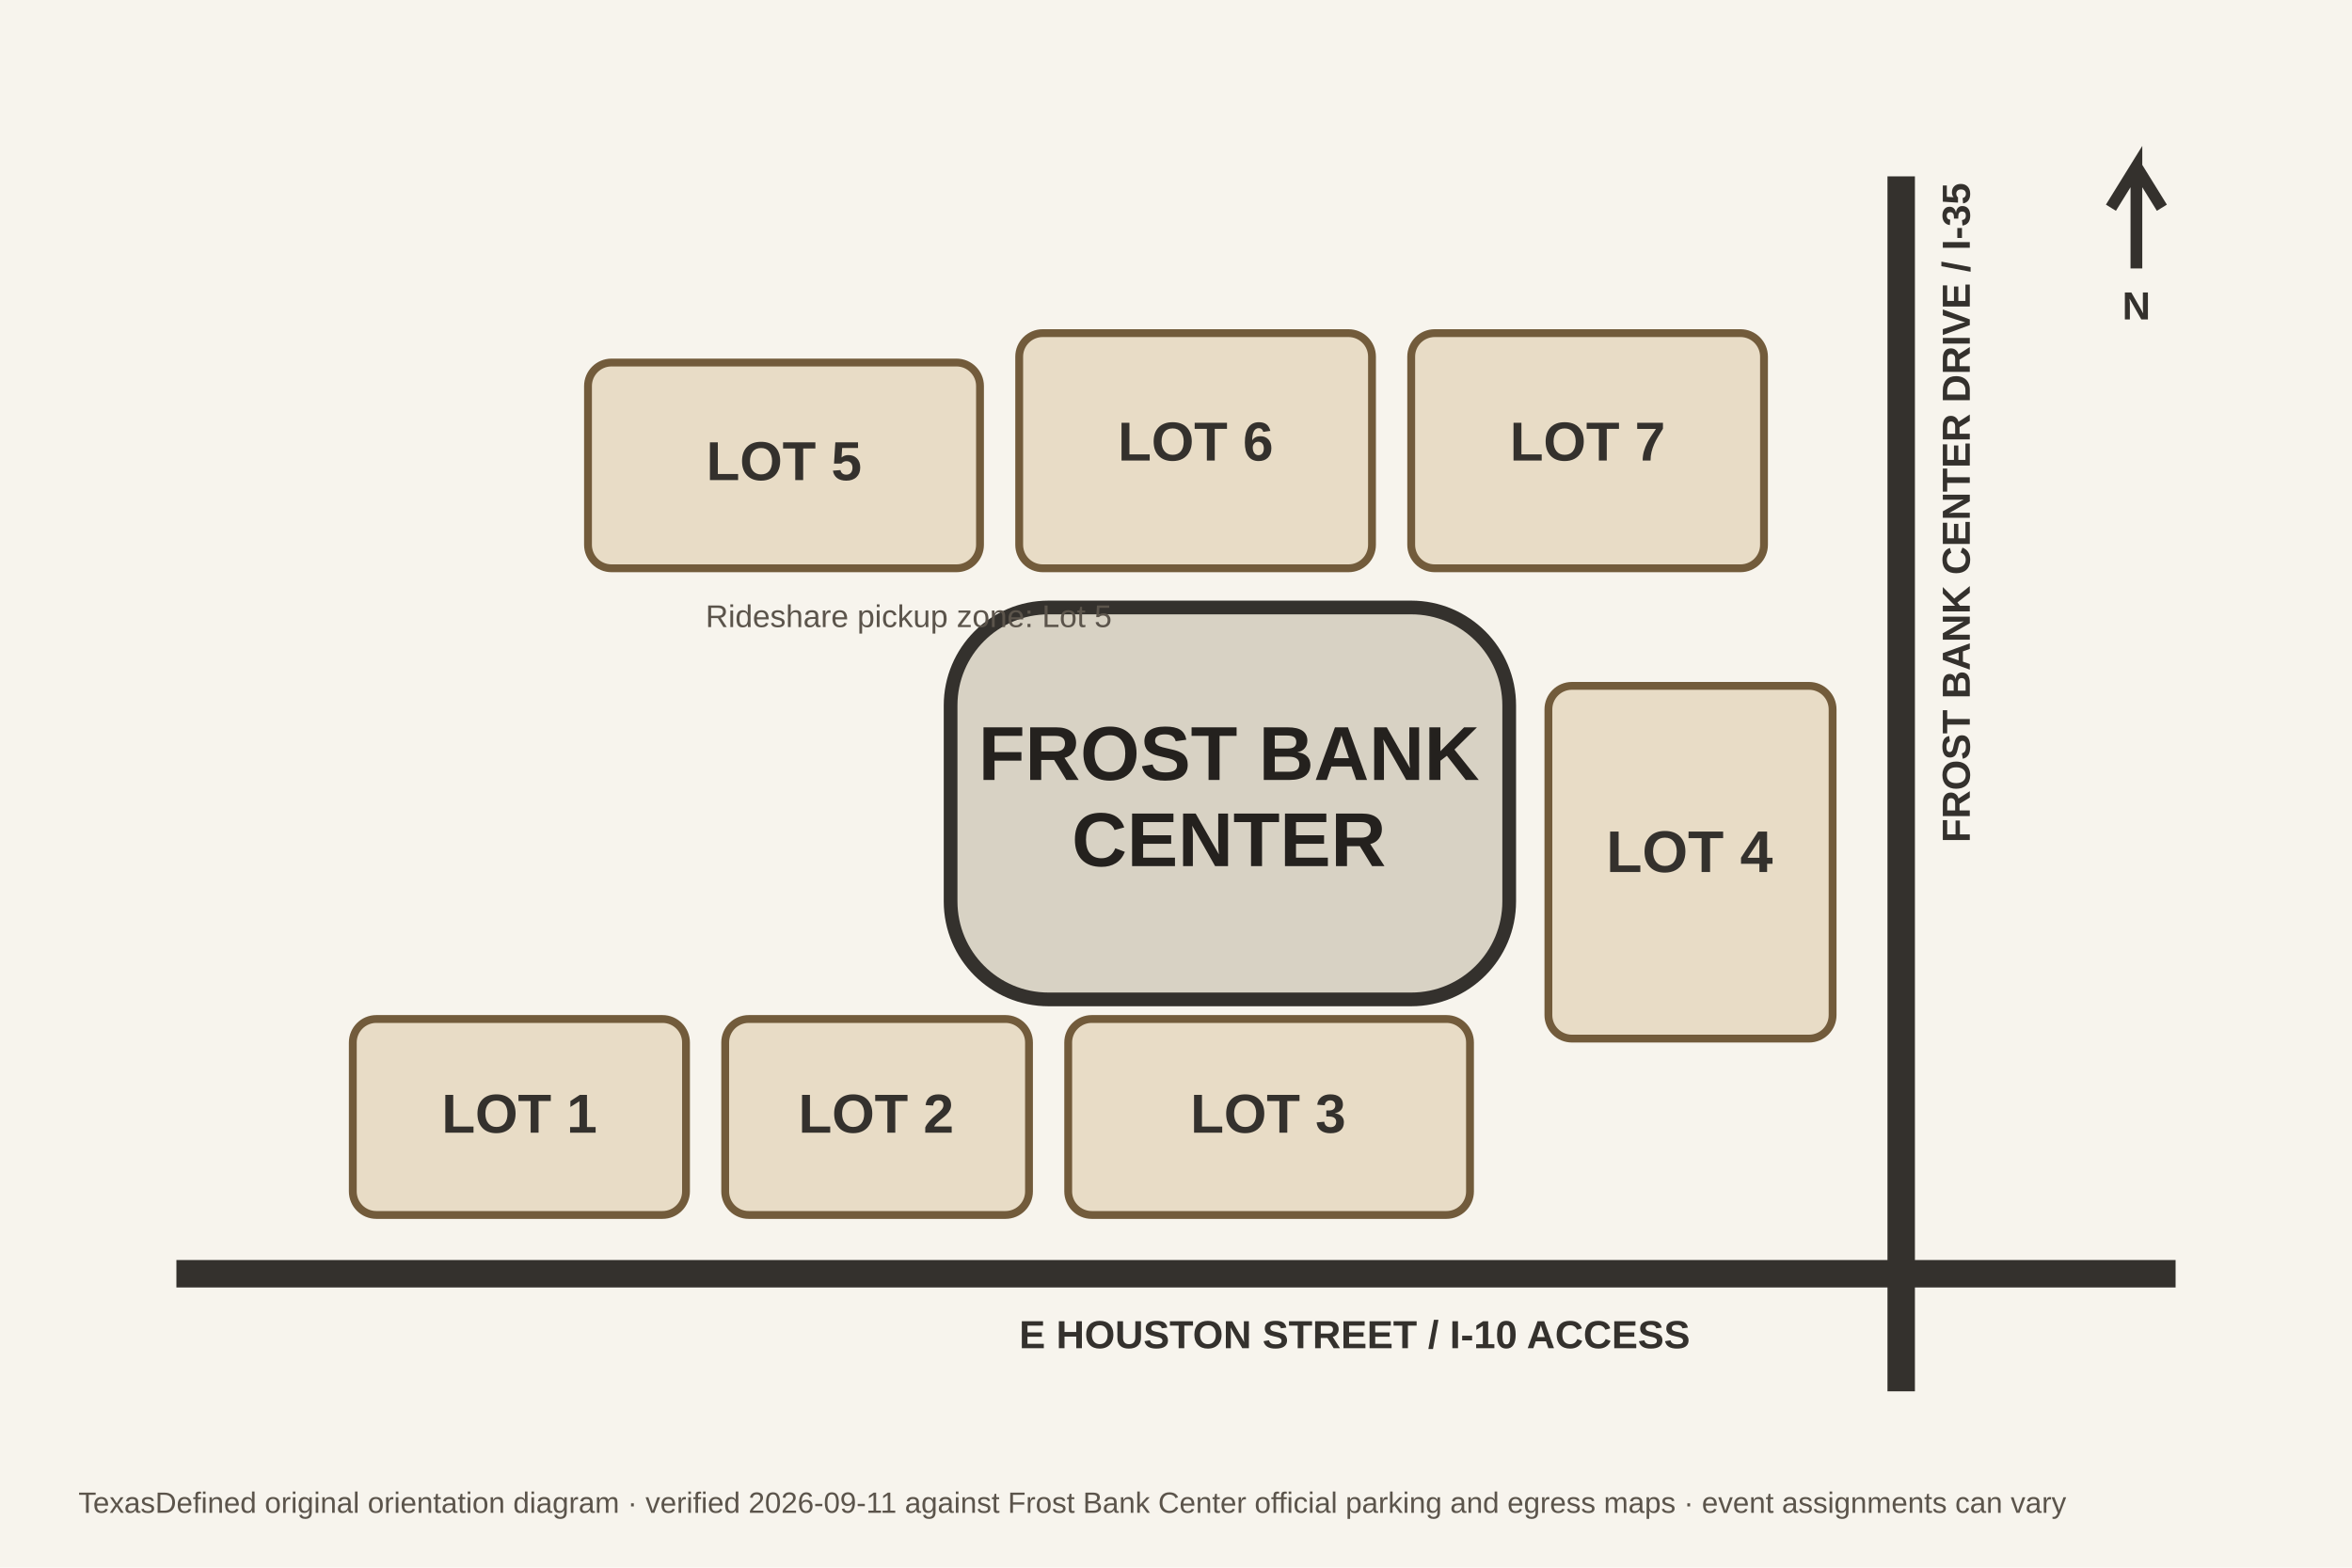
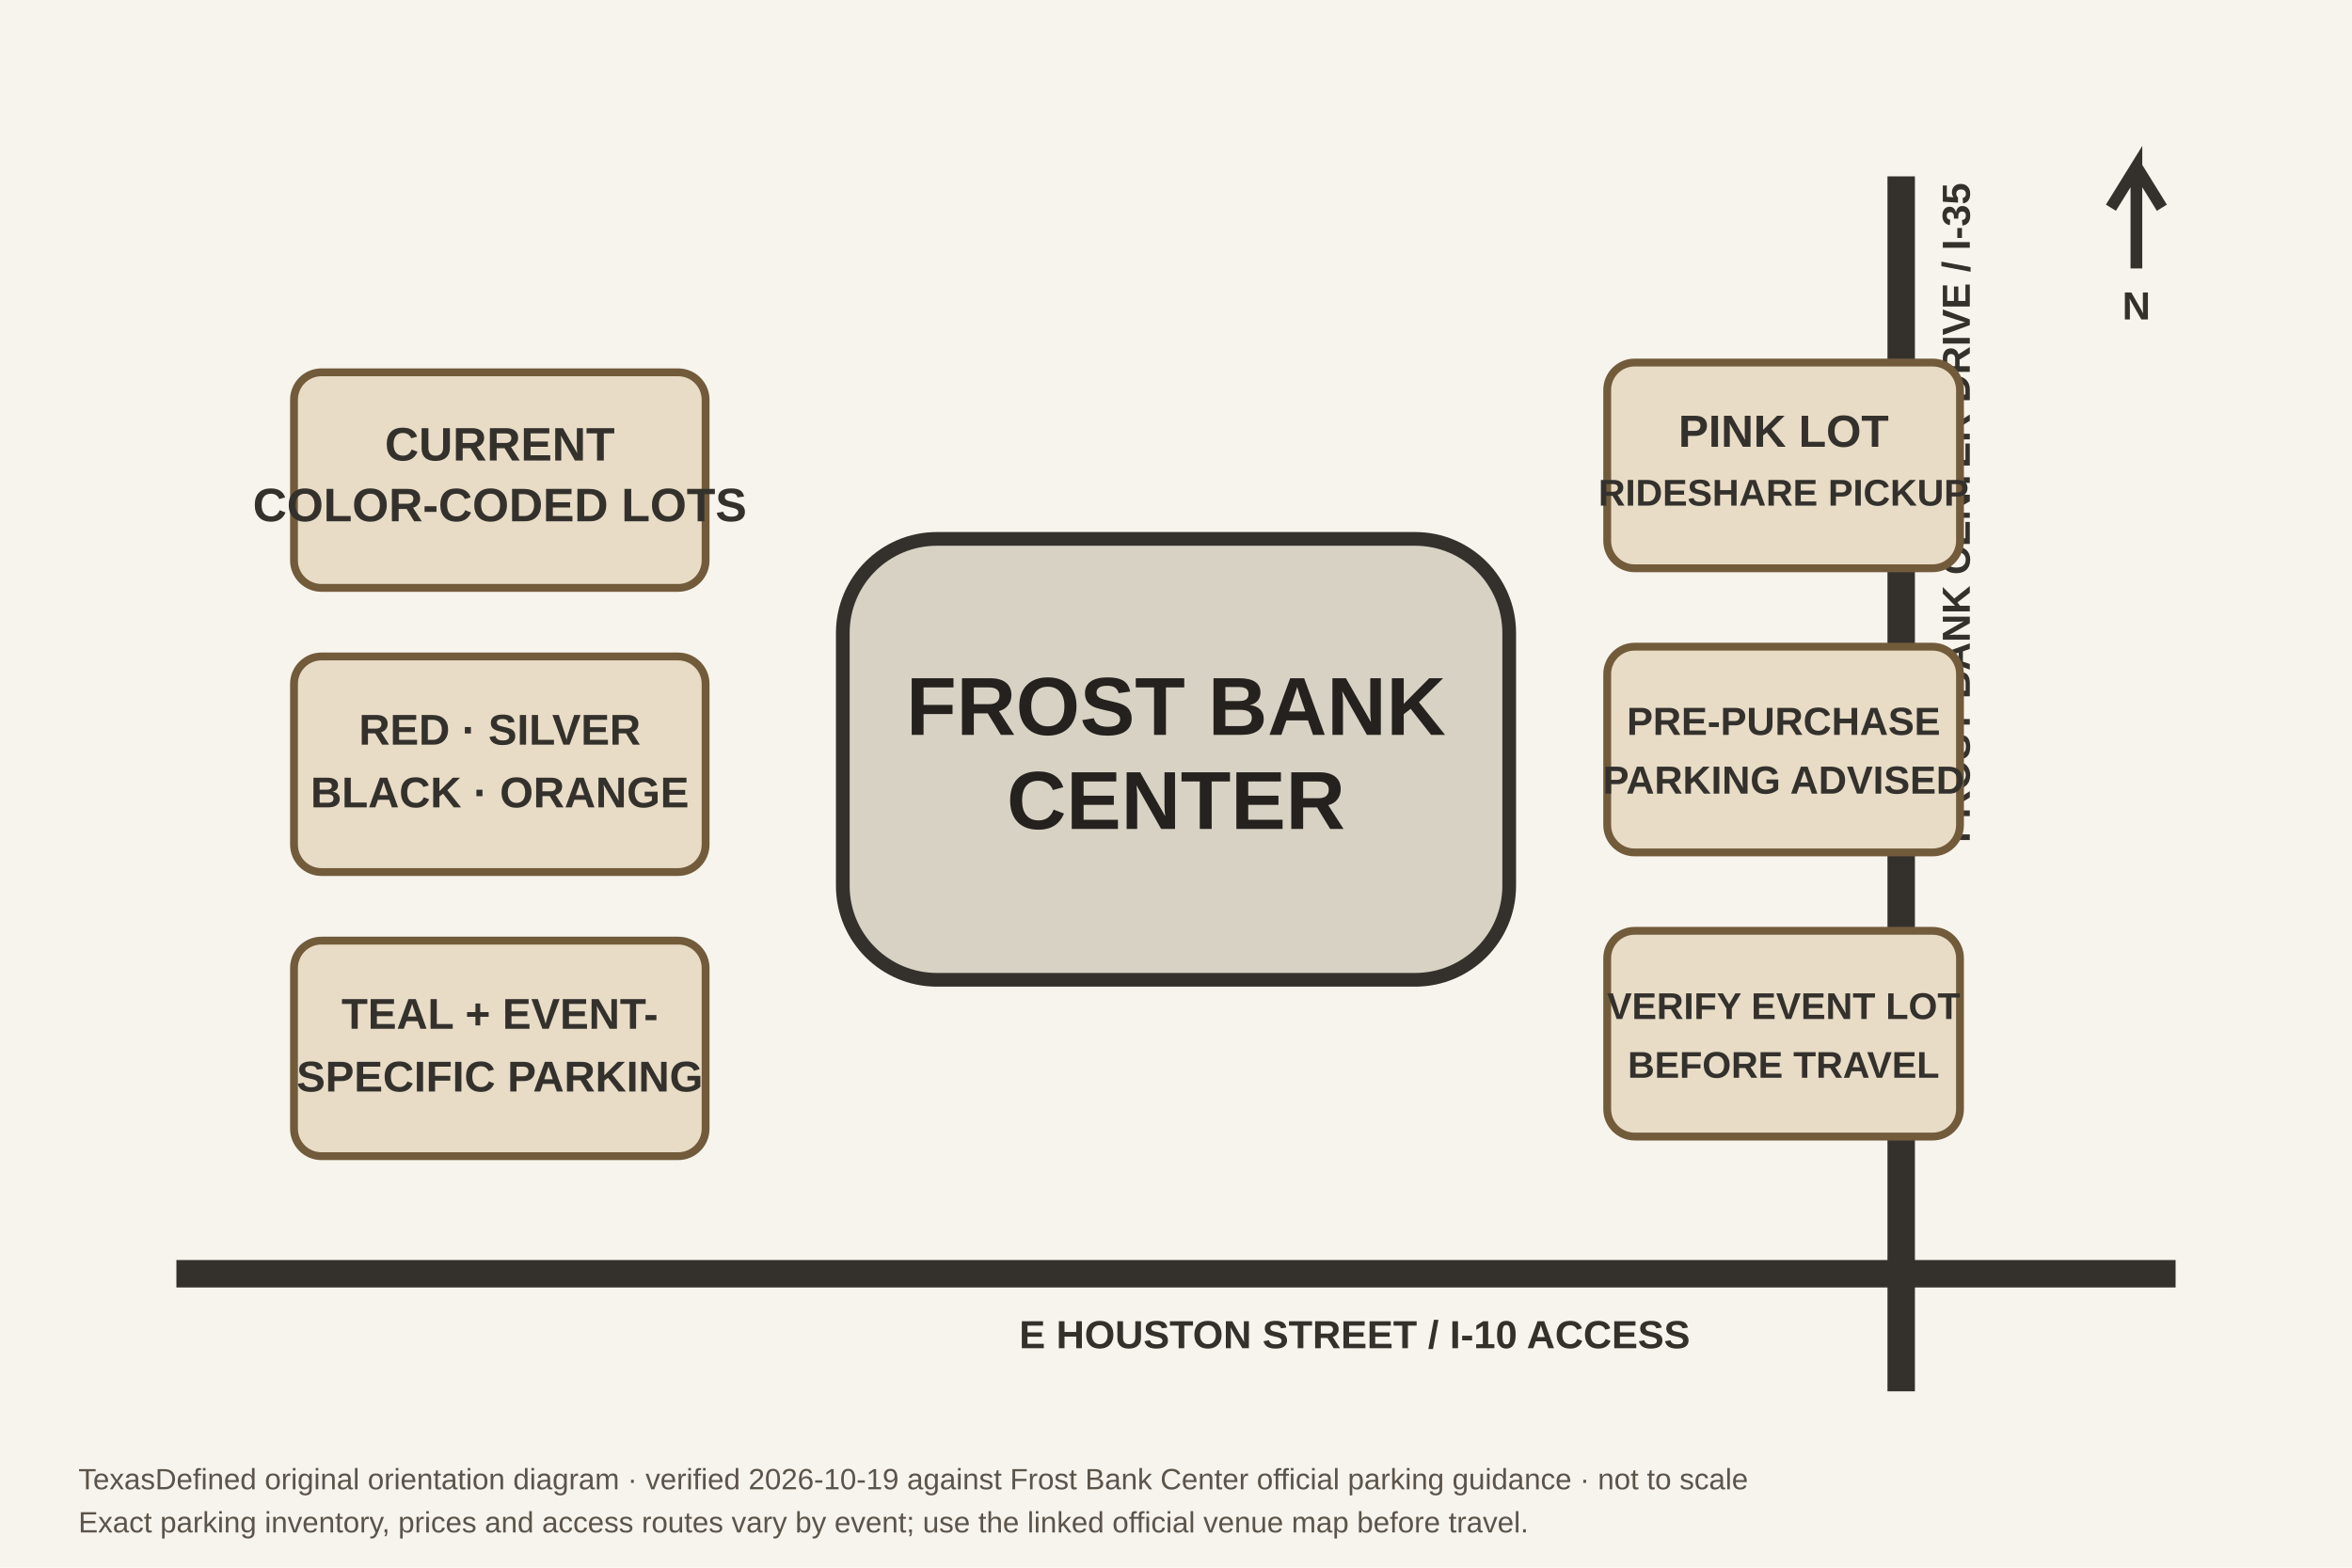
<svg xmlns="http://www.w3.org/2000/svg" viewBox="0 0 1200 800" role="img" aria-labelledby="title desc">
  <rect width="1200" height="800" fill="#f7f4ed" />
  <path d="M90 650 H1110" stroke="#34312d" stroke-width="14" />
  <path d="M970 90 V710" stroke="#34312d" stroke-width="14" />
  <g font-family="Arial,sans-serif" fill="#34312d" font-size="20" font-weight="700">
    <text x="520" y="688">E HOUSTON STREET / I-10 ACCESS</text>
    <text x="1005" y="430" transform="rotate(-90 1005 430)">FROST BANK CENTER DRIVE / I-35</text>
  </g>
-   <rect x="485" y="310" width="285" height="200" rx="50" fill="#d8d2c4" stroke="#34312d" stroke-width="7" />
+   <rect x="430" y="275" width="340" height="225" rx="48" fill="#d8d2c4" stroke="#34312d" stroke-width="7" />
  <g font-family="Arial,sans-serif" text-anchor="middle" fill="#24211e">
-     <text x="627" y="398" font-size="39" font-weight="700">FROST BANK</text>
-     <text x="627" y="442" font-size="39" font-weight="700">CENTER</text>
+     <text x="600" y="375" font-size="42" font-weight="700">FROST BANK</text>
+     <text x="600" y="423" font-size="42" font-weight="700">CENTER</text>
  </g>
  <g fill="#e8dcc6" stroke="#725b3b" stroke-width="4">
-     <rect x="180" y="520" width="170" height="100" rx="12" />
-     <rect x="370" y="520" width="155" height="100" rx="12" />
-     <rect x="545" y="520" width="205" height="100" rx="12" />
-     <rect x="790" y="350" width="145" height="180" rx="12" />
-     <rect x="300" y="185" width="200" height="105" rx="12" />
-     <rect x="520" y="170" width="180" height="120" rx="12" />
-     <rect x="720" y="170" width="180" height="120" rx="12" />
+     <rect x="150" y="190" width="210" height="110" rx="14" />
+     <rect x="150" y="335" width="210" height="110" rx="14" />
+     <rect x="150" y="480" width="210" height="110" rx="14" />
+     <rect x="820" y="185" width="180" height="105" rx="14" />
+     <rect x="820" y="330" width="180" height="105" rx="14" />
+     <rect x="820" y="475" width="180" height="105" rx="14" />
  </g>
  <g font-family="Arial,sans-serif" text-anchor="middle" fill="#34312d" font-weight="700">
-     <text x="265" y="578" font-size="28">LOT 1</text>
-     <text x="447" y="578" font-size="28">LOT 2</text>
-     <text x="647" y="578" font-size="28">LOT 3</text>
-     <text x="862" y="445" font-size="30">LOT 4</text>
-     <text x="400" y="245" font-size="28">LOT 5</text>
-     <text x="610" y="235" font-size="28">LOT 6</text>
-     <text x="810" y="235" font-size="28">LOT 7</text>
+     <text x="255" y="235" font-size="24">CURRENT</text>
+     <text x="255" y="266" font-size="24">COLOR-CODED LOTS</text>
+     <text x="255" y="380" font-size="22">RED · SILVER</text>
+     <text x="255" y="412" font-size="22">BLACK · ORANGE</text>
+     <text x="255" y="525" font-size="22">TEAL + EVENT-</text>
+     <text x="255" y="557" font-size="22">SPECIFIC PARKING</text>
+     <text x="910" y="228" font-size="23">PINK LOT</text>
+     <text x="910" y="258" font-size="19">RIDESHARE PICKUP</text>
+     <text x="910" y="375" font-size="20">PRE-PURCHASE</text>
+     <text x="910" y="405" font-size="20">PARKING ADVISED</text>
+     <text x="910" y="520" font-size="19">VERIFY EVENT LOT</text>
+     <text x="910" y="550" font-size="19">BEFORE TRAVEL</text>
  </g>
-   <text x="360" y="320" font-family="Arial,sans-serif" fill="#5b544b" font-size="16">Rideshare pickup zone: Lot 5</text>
  <g transform="translate(1090 85)" font-family="Arial,sans-serif" text-anchor="middle" fill="#34312d">
    <path d="M0 52V0L-13 21M0 0L13 21" fill="none" stroke="#34312d" stroke-width="6" />
    <text y="78" font-size="20" font-weight="700">N</text>
  </g>
-   <text x="40" y="772" font-family="Arial,sans-serif" fill="#5b544b" font-size="15">TexasDefined original orientation diagram · verified 2026-09-11 against Frost Bank Center official parking and egress maps · event assignments can vary</text>
+   <text x="40" y="760" font-family="Arial,sans-serif" fill="#5b544b" font-size="15">TexasDefined original orientation diagram · verified 2026-10-19 against Frost Bank Center official parking guidance · not to scale</text>
+   <text x="40" y="782" font-family="Arial,sans-serif" fill="#5b544b" font-size="15">Exact parking inventory, prices and access routes vary by event; use the linked official venue map before travel.</text>
</svg>
